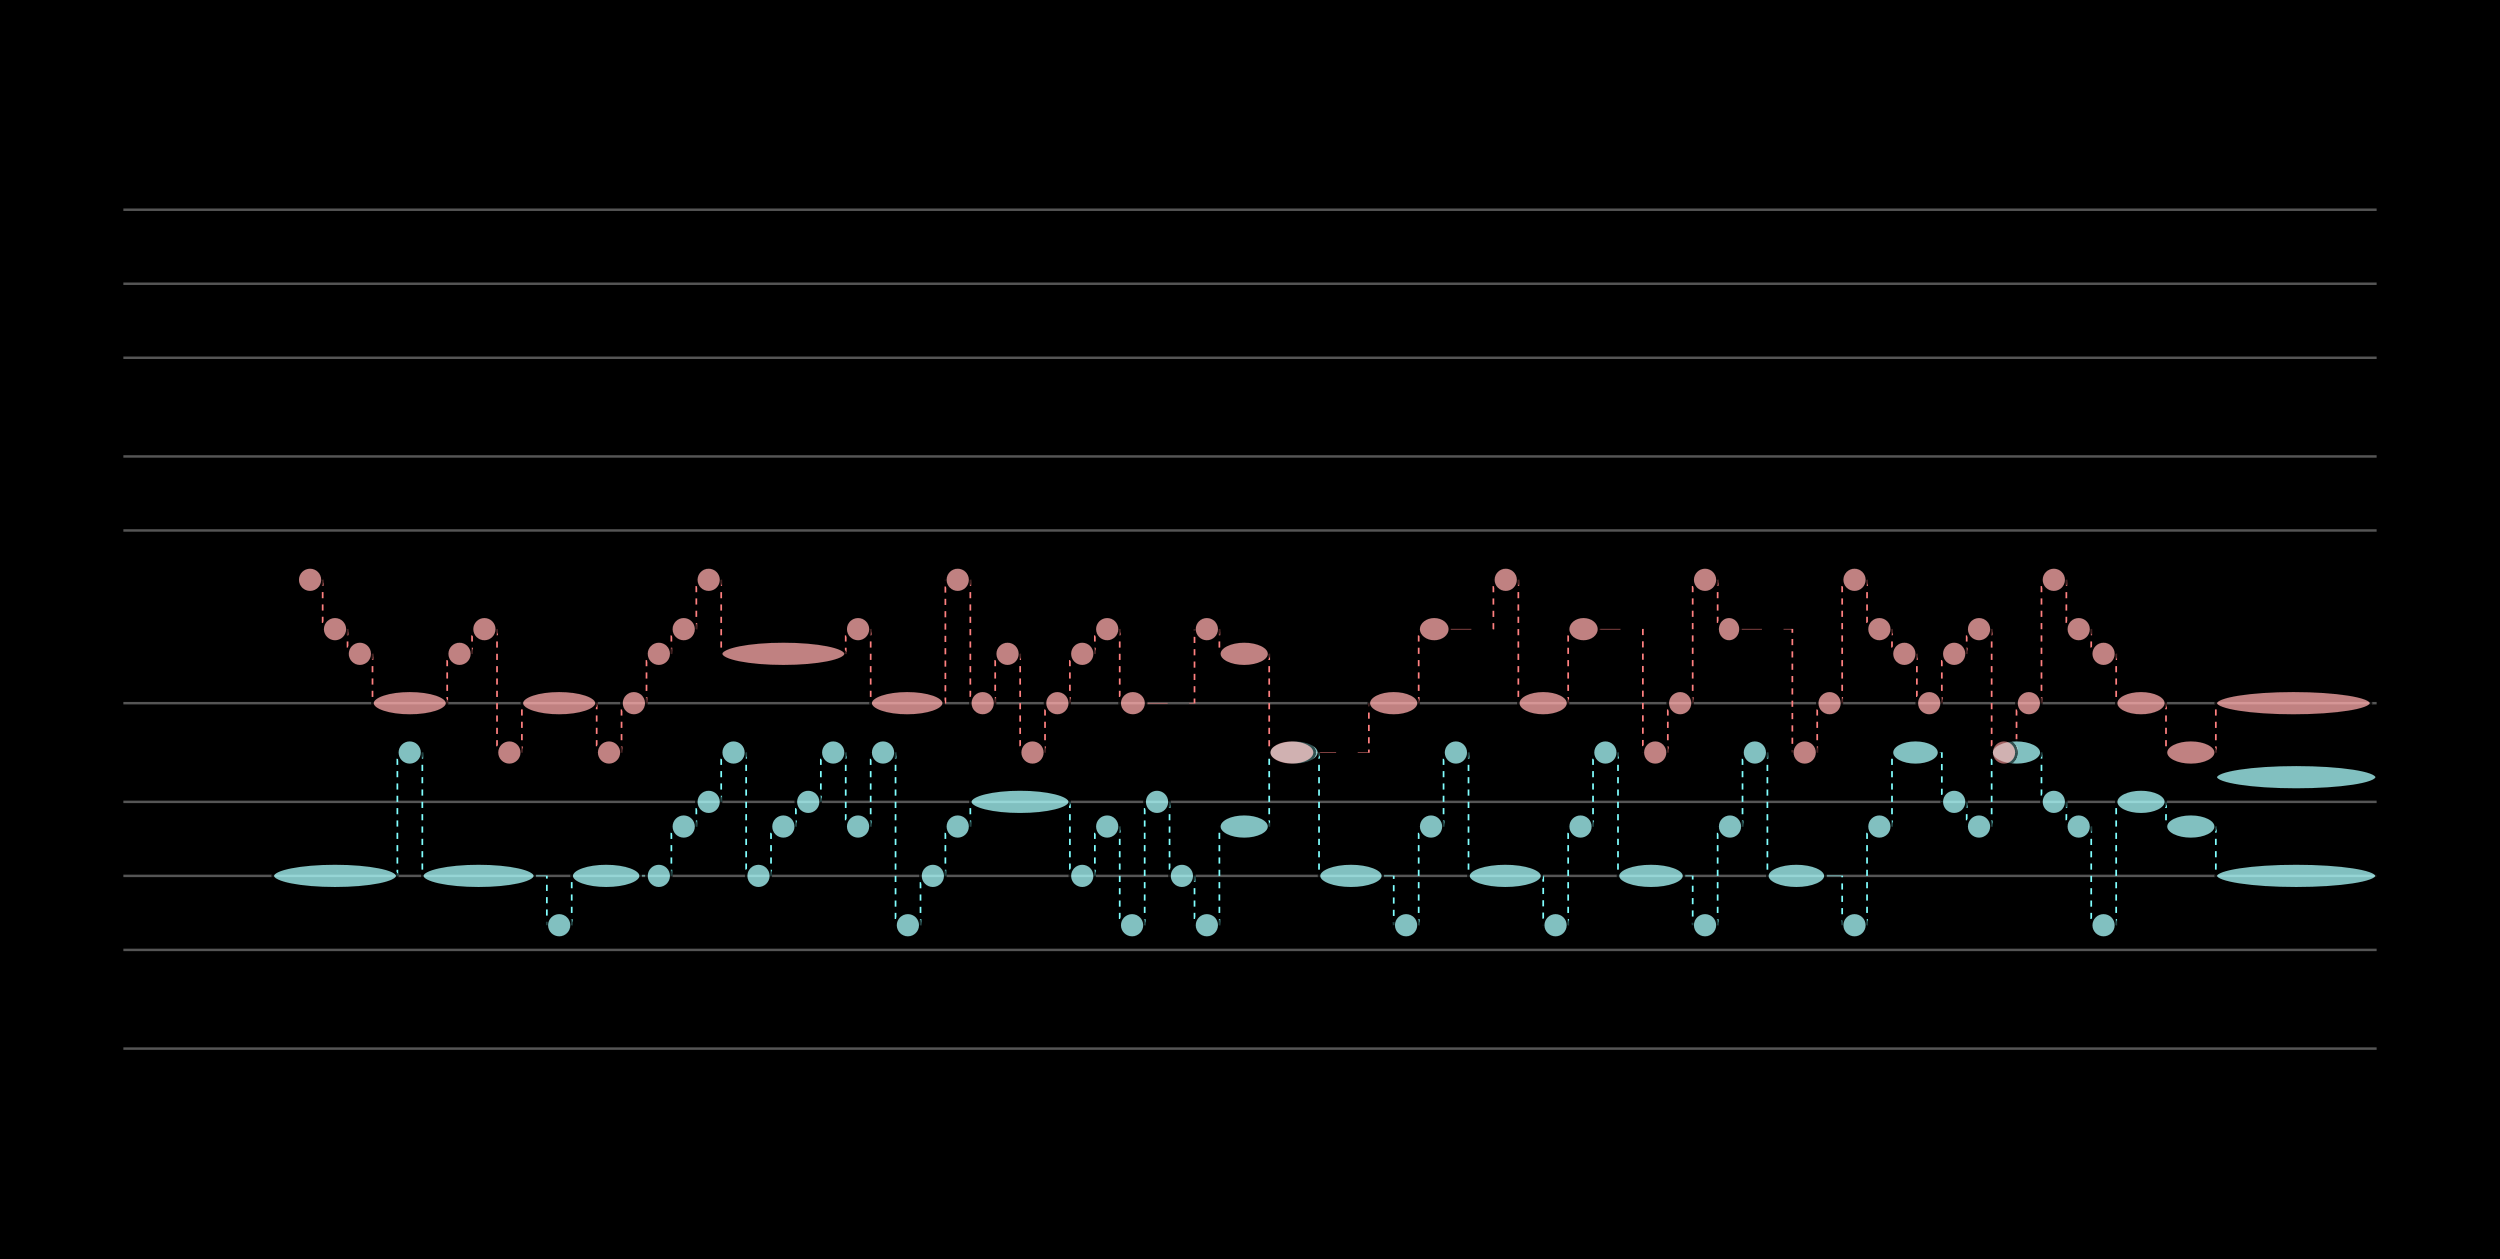
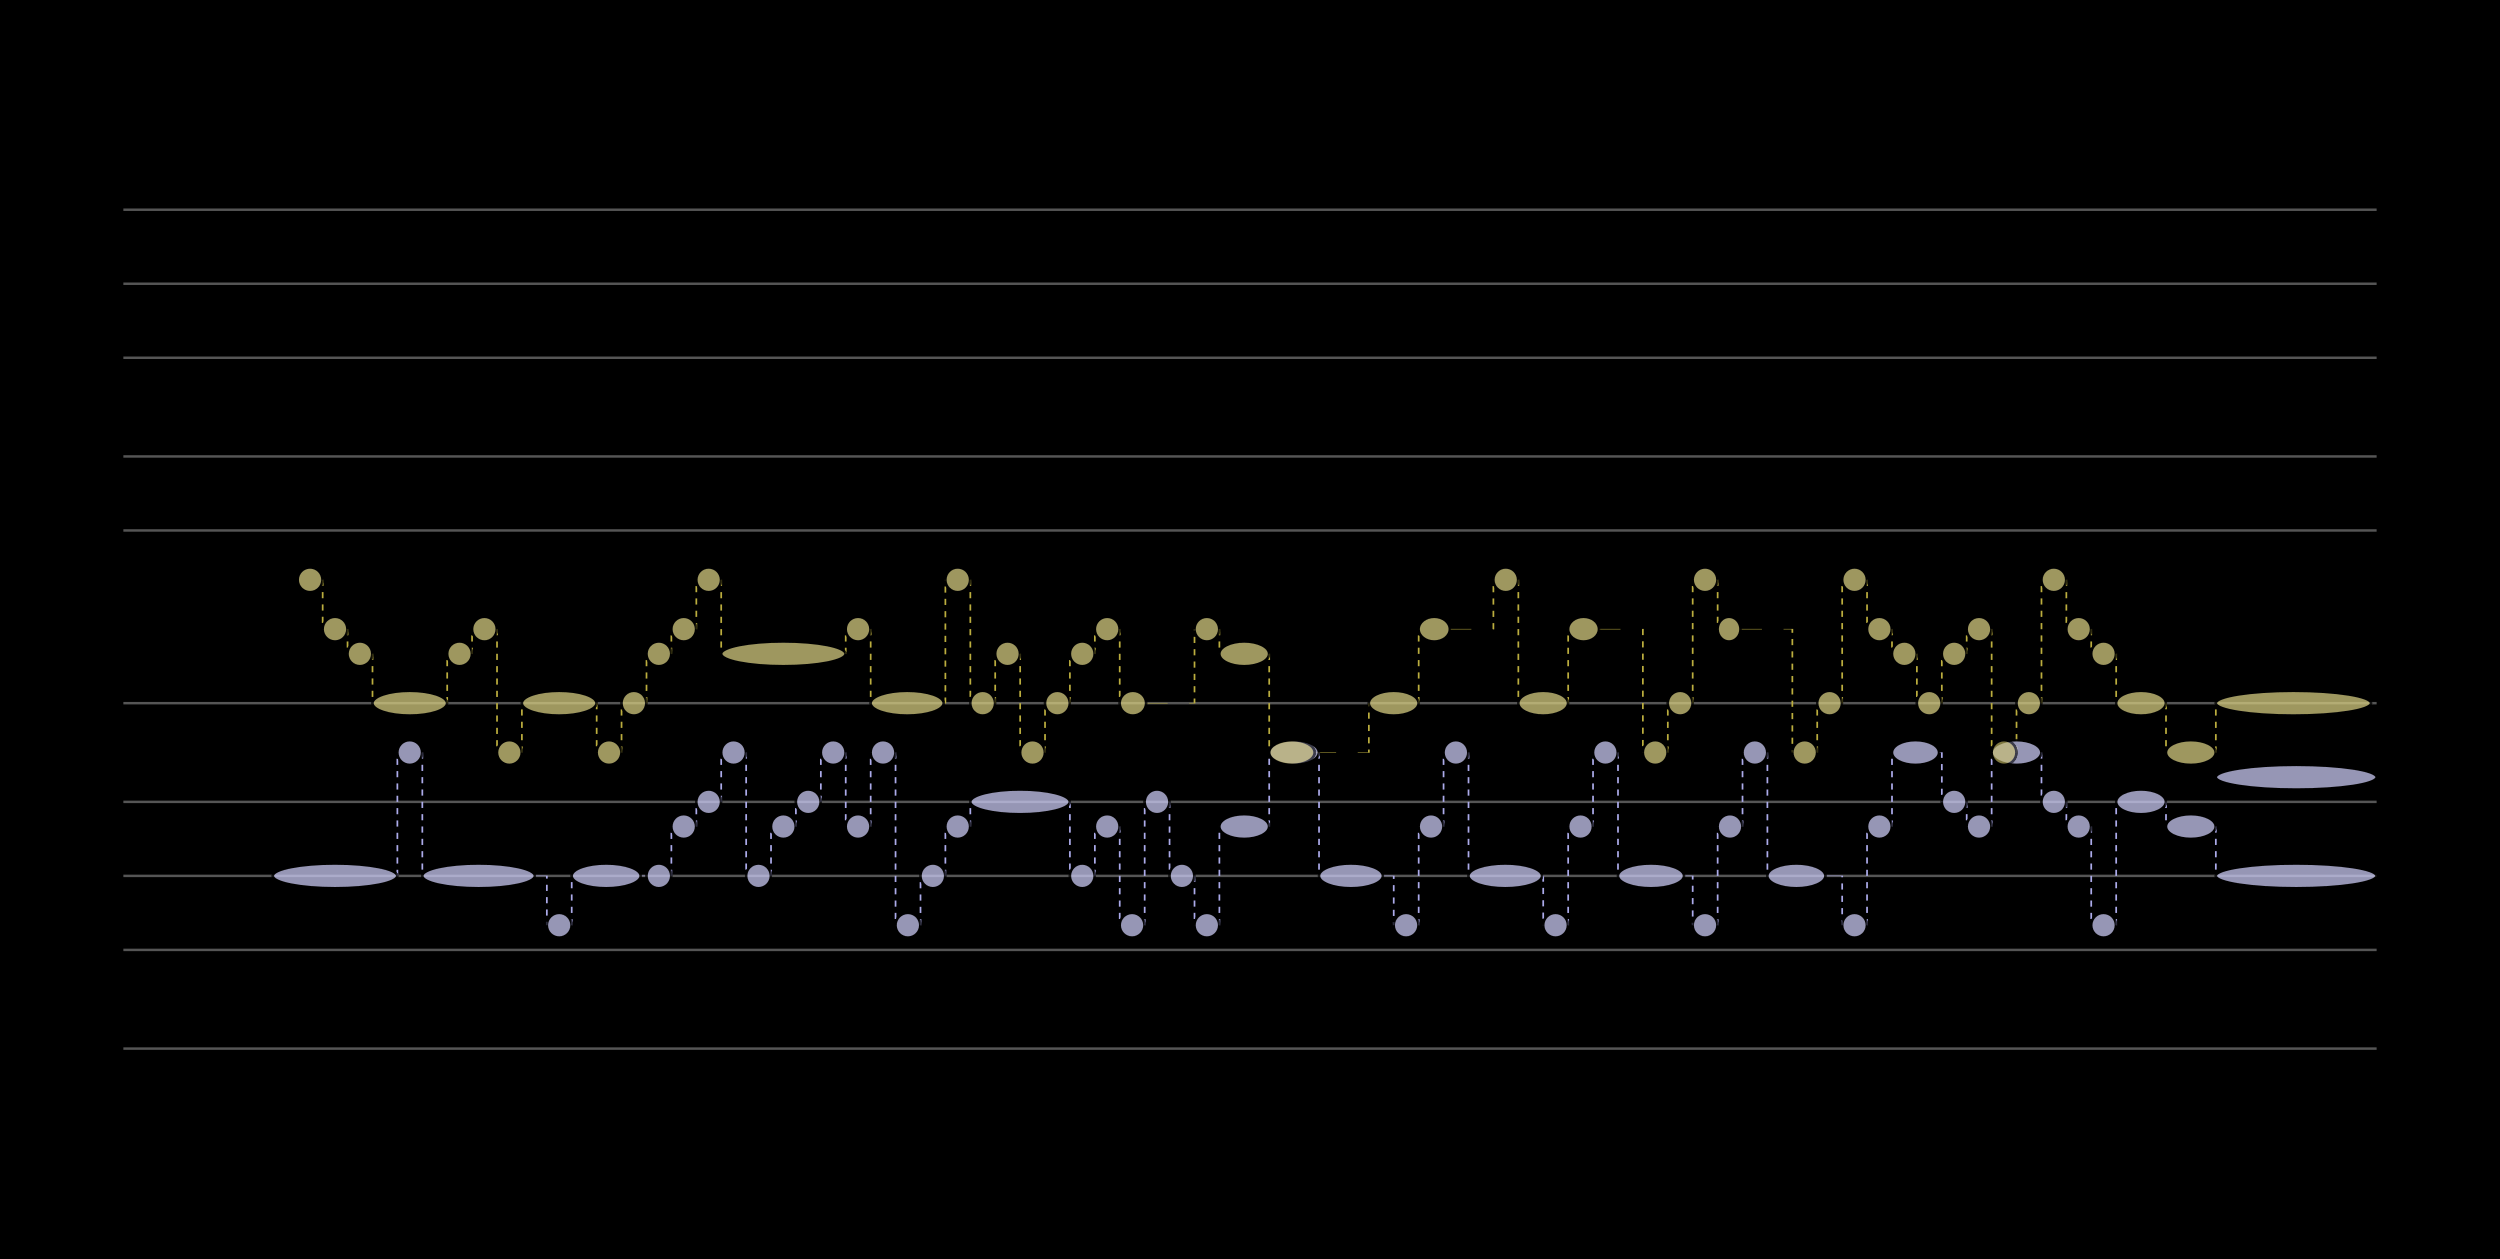
<svg xmlns="http://www.w3.org/2000/svg" version="1.1" viewPort="0 40 26.093 41" viewBox="-50 -50 1013.26 510" width="1013.26" height="510">
  <filter id="constantOpacity">
    <feComponentTransfer>
      <feFuncA type="table" tableValues="0 .5 .5" />
    </feComponentTransfer>
  </filter>
  <rect class="background" x="-500%" y="-500%" width="1000%" height="1000%" style="fill:black" />
  <g transform="scale(35, -10) translate(0, -81)">
    <g class="staff-lines" stroke-width="0.1" stroke="#555555">
      <path d="M0 64.5 L26.093 64.5" />
      <path d="M0 67.5 L26.093 67.5" />
      <path d="M0 71.5 L26.093 71.5" />
      <path d="M0 74.5 L26.093 74.5" />
      <path d="M0 77.5 L26.093 77.5" />
      <path d="M0 43.5 L26.093 43.5" />
      <path d="M0 47.5 L26.093 47.5" />
      <path d="M0 50.5 L26.093 50.5" />
      <path d="M0 53.5 L26.093 53.5" />
      <path d="M0 57.5 L26.093 57.5" />
    </g>
    <g style="stroke-width:1; stroke:black;">
-       <g class="note-lines track-2" fill="none" stroke="hsl(180, 100%, 75%)" stroke-dasharray="0.25" stroke-width="0.02">
+       <g class="note-lines track-2" fill="none" stroke="hsl(241, 58%, 79%)" stroke-dasharray="0.25" stroke-width="0.02">
        <path d=" M3.171 50.5 L3.173 50.5 L3.173 55.5" />
        <path d=" M3.459 55.5 L3.462 55.5 L3.462 50.5" />
        <path d=" M4.764 50.5 L4.904 50.5 L4.904 48.5" />
        <path d=" M5.19 48.5 L5.192 48.5 L5.192 50.5" />
        <path d=" M5.99 50.5 L6.058 50.5 L6.058 50.5" />
        <path d=" M6.344 50.5 L6.346 50.5 L6.346 52.5" />
        <path d=" M6.632 52.5 L6.635 52.5 L6.635 53.5" />
        <path d=" M6.921 53.5 L6.923 53.5 L6.923 55.5" />
        <path d=" M7.209 55.5 L7.212 55.5 L7.212 50.5" />
        <path d=" M7.498 50.5 L7.5 50.5 L7.5 52.5" />
        <path d=" M7.786 52.5 L7.788 52.5 L7.788 53.5" />
        <path d=" M8.075 53.5 L8.077 53.5 L8.077 55.5" />
        <path d=" M8.363 55.5 L8.365 55.5 L8.365 52.5" />
        <path d=" M8.651 52.5 L8.654 52.5 L8.654 55.5" />
        <path d=" M8.94 55.5 L8.942 55.5 L8.942 48.5" />
        <path d=" M9.228 48.5 L9.231 48.5 L9.231 50.5" />
        <path d=" M9.517 50.5 L9.519 50.5 L9.519 52.5" />
        <path d=" M9.805 52.5 L9.808 52.5 L9.808 53.5" />
        <path d=" M10.959 53.5 L10.961 53.5 L10.961 50.5" />
        <path d=" M11.248 50.5 L11.25 50.5 L11.25 52.5" />
        <path d=" M11.536 52.5 L11.538 52.5 L11.538 48.5" />
        <path d=" M11.825 48.5 L11.827 48.5 L11.827 53.5" />
        <path d=" M12.113 53.5 L12.115 53.5 L12.115 50.5" />
        <path d=" M12.401 50.5 L12.404 50.5 L12.404 48.5" />
        <path d=" M12.69 48.5 L12.692 48.5 L12.692 52.5" />
        <path d=" M13.267 52.5 L13.269 52.5 L13.269 55.5" />
        <path d=" M13.844 55.5 L13.846 55.5 L13.846 50.5" />
        <path d=" M14.585 50.5 L14.711 50.5 L14.711 48.5" />
        <path d=" M14.998 48.5 L15 48.5 L15 52.5" />
        <path d=" M15.286 52.5 L15.288 52.5 L15.288 55.5" />
        <path d=" M15.575 55.5 L15.577 55.5 L15.577 50.5" />
        <path d=" M16.428 50.5 L16.442 50.5 L16.442 48.5" />
        <path d=" M16.728 48.5 L16.731 48.5 L16.731 52.5" />
        <path d=" M17.017 52.5 L17.019 52.5 L17.019 55.5" />
        <path d=" M17.305 55.5 L17.308 55.5 L17.308 50.5" />
        <path d=" M18.072 50.5 L18.173 50.5 L18.173 48.5" />
        <path d=" M18.459 48.5 L18.462 48.5 L18.462 52.5" />
        <path d=" M18.748 52.5 L18.75 52.5 L18.75 55.5" />
        <path d=" M19.036 55.5 L19.038 55.5 L19.038 50.5" />
        <path d=" M19.709 50.5 L19.904 50.5 L19.904 48.5" />
        <path d=" M20.19 48.5 L20.192 48.5 L20.192 52.5" />
        <path d=" M20.478 52.5 L20.481 52.5 L20.481 55.5" />
        <path d=" M21.025 55.5 L21.058 55.5 L21.058 53.5" />
        <path d=" M21.344 53.5 L21.346 53.5 L21.346 52.5" />
        <path d=" M21.632 52.5 L21.635 52.5 L21.635 55.5" />
        <path d=" M22.209 55.5 L22.212 55.5 L22.212 53.5" />
        <path d=" M22.498 53.5 L22.5 53.5 L22.5 52.5" />
        <path d=" M22.786 52.5 L22.788 52.5 L22.788 48.5" />
        <path d=" M23.075 48.5 L23.077 48.5 L23.077 53.5" />
        <path d=" M23.651 53.5 L23.654 53.5 L23.654 52.5" />
        <path d=" M24.228 52.5 L24.231 52.5 L24.231 50.5" />
      </g>
-       <g class="note-lines track-1" fill="none" stroke="hsl(0, 100%, 75%)" stroke-dasharray="0.25" stroke-width="0.02">
+       <g class="note-lines track-1" fill="none" stroke="hsl(53, 50%, 49%)" stroke-dasharray="0.25" stroke-width="0.02">
        <path d=" M2.305 62.5 L2.308 62.5 L2.308 60.5" />
        <path d=" M2.594 60.5 L2.596 60.5 L2.596 59.5" />
        <path d=" M2.882 59.5 L2.885 59.5 L2.885 57.5" />
        <path d=" M3.748 57.5 L3.75 57.5 L3.75 59.5" />
        <path d=" M4.036 59.5 L4.038 59.5 L4.038 60.5" />
        <path d=" M4.325 60.5 L4.327 60.5 L4.327 55.5" />
        <path d=" M4.613 55.5 L4.615 55.5 L4.615 57.5" />
        <path d=" M5.478 57.5 L5.481 57.5 L5.481 55.5" />
        <path d=" M5.767 55.5 L5.769 55.5 L5.769 57.5" />
        <path d=" M6.055 57.5 L6.058 57.5 L6.058 59.5" />
        <path d=" M6.344 59.5 L6.346 59.5 L6.346 60.5" />
        <path d=" M6.632 60.5 L6.635 60.5 L6.635 62.5" />
        <path d=" M6.921 62.5 L6.923 62.5 L6.923 59.5" />
        <path d=" M8.363 59.5 L8.365 59.5 L8.365 60.5" />
        <path d=" M8.651 60.5 L8.654 60.5 L8.654 57.5" />
        <path d=" M9.499 57.5 L9.519 57.5 L9.519 62.5" />
        <path d=" M9.805 62.5 L9.808 62.5 L9.808 57.5" />
        <path d=" M10.094 57.5 L10.096 57.5 L10.096 59.5" />
        <path d=" M10.382 59.5 L10.385 59.5 L10.385 55.5" />
        <path d=" M10.671 55.5 L10.673 55.5 L10.673 57.5" />
        <path d=" M10.959 57.5 L10.961 57.5 L10.961 59.5" />
        <path d=" M11.248 59.5 L11.25 59.5 L11.25 60.5" />
        <path d=" M11.536 60.5 L11.538 60.5 L11.538 57.5" />
        <path d=" M11.843 57.5 L12.404 57.5 L12.404 60.5" />
        <path d=" M12.69 60.5 L12.692 60.5 L12.692 59.5" />
        <path d=" M13.267 59.5 L13.269 59.5 L13.269 55.5" />
        <path d=" M13.794 55.5 L14.423 55.5 L14.423 57.5" />
        <path d=" M14.998 57.5 L15 57.5 L15 60.5" />
        <path d=" M15.36 60.5 L15.865 60.5 L15.865 62.5" />
        <path d=" M16.151 62.5 L16.154 62.5 L16.154 57.5" />
        <path d=" M16.728 57.5 L16.731 57.5 L16.731 60.5" />
        <path d=" M17.087 60.5 L17.596 60.5 L17.596 55.5" />
        <path d=" M17.882 55.5 L17.885 55.5 L17.885 57.5" />
        <path d=" M18.171 57.5 L18.173 57.5 L18.173 62.5" />
        <path d=" M18.459 62.5 L18.462 62.5 L18.462 60.5" />
        <path d=" M18.725 60.5 L19.327 60.5 L19.327 55.5" />
        <path d=" M19.613 55.5 L19.615 55.5 L19.615 57.5" />
        <path d=" M19.901 57.5 L19.904 57.5 L19.904 62.5" />
        <path d=" M20.19 62.5 L20.192 62.5 L20.192 60.5" />
        <path d=" M20.478 60.5 L20.481 60.5 L20.481 59.5" />
        <path d=" M20.767 59.5 L20.769 59.5 L20.769 57.5" />
        <path d=" M21.055 57.5 L21.058 57.5 L21.058 59.5" />
        <path d=" M21.344 59.5 L21.346 59.5 L21.346 60.5" />
        <path d=" M21.632 60.5 L21.635 60.5 L21.635 55.5" />
        <path d=" M21.921 55.5 L21.923 55.5 L21.923 57.5" />
        <path d=" M22.209 57.5 L22.212 57.5 L22.212 62.5" />
        <path d=" M22.498 62.5 L22.5 62.5 L22.5 60.5" />
        <path d=" M22.786 60.5 L22.788 60.5 L22.788 59.5" />
        <path d=" M23.075 59.5 L23.077 59.5 L23.077 57.5" />
        <path d=" M23.651 57.5 L23.654 57.5 L23.654 55.5" />
        <path d=" M24.228 55.5 L24.231 55.5 L24.231 57.5" />
      </g>
      <g opacity="0.5" class="note-backdrops track-2" style="fill:white;">
        <rect vector-effect="non-scaling-stroke" class="note key-50 ont-1d731 offt-3d171" rx="1" ry="1" x="1.731" y="50" width="1.44" height="1" />
        <rect vector-effect="non-scaling-stroke" class="note key-55 ont-3d173 offt-3d459 maxima" rx="1" ry="1" x="3.173" y="55" width="0.286" height="1" />
        <rect vector-effect="non-scaling-stroke" class="note key-50 ont-3d462 offt-4d764" rx="1" ry="1" x="3.462" y="50" width="1.303" height="1" />
        <rect vector-effect="non-scaling-stroke" class="note key-48 ont-4d904 offt-5d190 minima" rx="1" ry="1" x="4.904" y="48" width="0.286" height="1" />
        <rect vector-effect="non-scaling-stroke" class="note key-50 ont-5d192 offt-5d990" rx="1" ry="1" x="5.192" y="50" width="0.798" height="1" />
        <rect vector-effect="non-scaling-stroke" class="note key-50 ont-6d058 offt-6d344" rx="1" ry="1" x="6.058" y="50" width="0.286" height="1" />
        <rect vector-effect="non-scaling-stroke" class="note key-52 ont-6d346 offt-6d632" rx="1" ry="1" x="6.346" y="52" width="0.286" height="1" />
        <rect vector-effect="non-scaling-stroke" class="note key-53 ont-6d635 offt-6d921" rx="1" ry="1" x="6.635" y="53" width="0.286" height="1" />
        <rect vector-effect="non-scaling-stroke" class="note key-55 ont-6d923 offt-7d209 maxima" rx="1" ry="1" x="6.923" y="55" width="0.286" height="1" />
        <rect vector-effect="non-scaling-stroke" class="note key-50 ont-7d212 offt-7d498" rx="1" ry="1" x="7.212" y="50" width="0.286" height="1" />
        <rect vector-effect="non-scaling-stroke" class="note key-52 ont-7d500 offt-7d786" rx="1" ry="1" x="7.5" y="52" width="0.286" height="1" />
        <rect vector-effect="non-scaling-stroke" class="note key-53 ont-7d788 offt-8d075" rx="1" ry="1" x="7.788" y="53" width="0.286" height="1" />
        <rect vector-effect="non-scaling-stroke" class="note key-55 ont-8d077 offt-8d363 maxima" rx="1" ry="1" x="8.077" y="55" width="0.286" height="1" />
        <rect vector-effect="non-scaling-stroke" class="note key-52 ont-8d365 offt-8d651" rx="1" ry="1" x="8.365" y="52" width="0.286" height="1" />
        <rect vector-effect="non-scaling-stroke" class="note key-55 ont-8d654 offt-8d940 maxima" rx="1" ry="1" x="8.654" y="55" width="0.286" height="1" />
        <rect vector-effect="non-scaling-stroke" class="note key-48 ont-8d942 offt-9d228 minima" rx="1" ry="1" x="8.942" y="48" width="0.286" height="1" />
        <rect vector-effect="non-scaling-stroke" class="note key-50 ont-9d231 offt-9d517" rx="1" ry="1" x="9.231" y="50" width="0.286" height="1" />
        <rect vector-effect="non-scaling-stroke" class="note key-52 ont-9d519 offt-9d805" rx="1" ry="1" x="9.519" y="52" width="0.286" height="1" />
        <rect vector-effect="non-scaling-stroke" class="note key-53 ont-9d808 offt-10d959" rx="1" ry="1" x="9.808" y="53" width="1.151" height="1" />
        <rect vector-effect="non-scaling-stroke" class="note key-50 ont-10d962 offt-11d248" rx="1" ry="1" x="10.961" y="50" width="0.286" height="1" />
        <rect vector-effect="non-scaling-stroke" class="note key-52 ont-11d250 offt-11d536" rx="1" ry="1" x="11.25" y="52" width="0.286" height="1" />
        <rect vector-effect="non-scaling-stroke" class="note key-48 ont-11d538 offt-11d824 minima" rx="1" ry="1" x="11.538" y="48" width="0.286" height="1" />
        <rect vector-effect="non-scaling-stroke" class="note key-53 ont-11d827 offt-12d113" rx="1" ry="1" x="11.827" y="53" width="0.286" height="1" />
        <rect vector-effect="non-scaling-stroke" class="note key-50 ont-12d115 offt-12d401" rx="1" ry="1" x="12.115" y="50" width="0.286" height="1" />
        <rect vector-effect="non-scaling-stroke" class="note key-48 ont-12d404 offt-12d690 minima" rx="1" ry="1" x="12.404" y="48" width="0.286" height="1" />
        <rect vector-effect="non-scaling-stroke" class="note key-52 ont-12d692 offt-13d267" rx="1" ry="1" x="12.692" y="52" width="0.575" height="1" />
        <rect vector-effect="non-scaling-stroke" class="note key-55 ont-13d269 offt-13d844 maxima" rx="1" ry="1" x="13.269" y="55" width="0.575" height="1" />
        <rect vector-effect="non-scaling-stroke" class="note key-50 ont-13d846 offt-14d585" rx="1" ry="1" x="13.846" y="50" width="0.739" height="1" />
        <rect vector-effect="non-scaling-stroke" class="note key-48 ont-14d712 offt-14d998 minima" rx="1" ry="1" x="14.711" y="48" width="0.286" height="1" />
        <rect vector-effect="non-scaling-stroke" class="note key-52 ont-15d000 offt-15d286" rx="1" ry="1" x="15" y="52" width="0.286" height="1" />
        <rect vector-effect="non-scaling-stroke" class="note key-55 ont-15d288 offt-15d574 maxima" rx="1" ry="1" x="15.288" y="55" width="0.286" height="1" />
        <rect vector-effect="non-scaling-stroke" class="note key-50 ont-15d577 offt-16d428" rx="1" ry="1" x="15.577" y="50" width="0.851" height="1" />
        <rect vector-effect="non-scaling-stroke" class="note key-48 ont-16d442 offt-16d728 minima" rx="1" ry="1" x="16.442" y="48" width="0.286" height="1" />
        <rect vector-effect="non-scaling-stroke" class="note key-52 ont-16d731 offt-17d017" rx="1" ry="1" x="16.731" y="52" width="0.286" height="1" />
        <rect vector-effect="non-scaling-stroke" class="note key-55 ont-17d019 offt-17d305 maxima" rx="1" ry="1" x="17.019" y="55" width="0.286" height="1" />
        <rect vector-effect="non-scaling-stroke" class="note key-50 ont-17d308 offt-18d072" rx="1" ry="1" x="17.308" y="50" width="0.764" height="1" />
        <rect vector-effect="non-scaling-stroke" class="note key-48 ont-18d173 offt-18d459 minima" rx="1" ry="1" x="18.173" y="48" width="0.286" height="1" />
        <rect vector-effect="non-scaling-stroke" class="note key-52 ont-18d462 offt-18d748" rx="1" ry="1" x="18.462" y="52" width="0.286" height="1" />
        <rect vector-effect="non-scaling-stroke" class="note key-55 ont-18d750 offt-19d036 maxima" rx="1" ry="1" x="18.75" y="55" width="0.286" height="1" />
        <rect vector-effect="non-scaling-stroke" class="note key-50 ont-19d038 offt-19d709" rx="1" ry="1" x="19.038" y="50" width="0.671" height="1" />
        <rect vector-effect="non-scaling-stroke" class="note key-48 ont-19d904 offt-20d190 minima" rx="1" ry="1" x="19.904" y="48" width="0.286" height="1" />
        <rect vector-effect="non-scaling-stroke" class="note key-52 ont-20d192 offt-20d478" rx="1" ry="1" x="20.192" y="52" width="0.286" height="1" />
        <rect vector-effect="non-scaling-stroke" class="note key-55 ont-20d481 offt-21d025 maxima" rx="1" ry="1" x="20.481" y="55" width="0.544" height="1" />
        <rect vector-effect="non-scaling-stroke" class="note key-53 ont-21d058 offt-21d344" rx="1" ry="1" x="21.058" y="53" width="0.286" height="1" />
        <rect vector-effect="non-scaling-stroke" class="note key-52 ont-21d346 offt-21d632" rx="1" ry="1" x="21.346" y="52" width="0.286" height="1" />
        <rect vector-effect="non-scaling-stroke" class="note key-55 ont-21d635 offt-22d209 maxima" rx="1" ry="1" x="21.635" y="55" width="0.575" height="1" />
        <rect vector-effect="non-scaling-stroke" class="note key-53 ont-22d211 offt-22d498" rx="1" ry="1" x="22.212" y="53" width="0.286" height="1" />
        <rect vector-effect="non-scaling-stroke" class="note key-52 ont-22d500 offt-22d786" rx="1" ry="1" x="22.5" y="52" width="0.286" height="1" />
        <rect vector-effect="non-scaling-stroke" class="note key-48 ont-22d788 offt-23d074 minima" rx="1" ry="1" x="22.788" y="48" width="0.286" height="1" />
        <rect vector-effect="non-scaling-stroke" class="note key-53 ont-23d077 offt-23d651" rx="1" ry="1" x="23.077" y="53" width="0.575" height="1" />
        <rect vector-effect="non-scaling-stroke" class="note key-52 ont-23d654 offt-24d228" rx="1" ry="1" x="23.654" y="52" width="0.575" height="1" />
        <rect vector-effect="non-scaling-stroke" class="note key-50 ont-24d231 offt-26d091" rx="1" ry="1" x="24.231" y="50" width="1.86" height="1" />
        <rect vector-effect="non-scaling-stroke" class="note key-54 ont-24d231 offt-26d093" rx="1" ry="1" x="24.231" y="54" width="1.862" height="1" />
      </g>
      <g opacity="0.5" class="note-backdrops track-1" style="fill:white;">
        <rect vector-effect="non-scaling-stroke" class="note key-62 ont-2d019 offt-2d305 maxima" rx="1" ry="1" x="2.019" y="62" width="0.286" height="1" />
        <rect vector-effect="non-scaling-stroke" class="note key-60 ont-2d308 offt-2d594" rx="1" ry="1" x="2.308" y="60" width="0.286" height="1" />
        <rect vector-effect="non-scaling-stroke" class="note key-59 ont-2d596 offt-2d882" rx="1" ry="1" x="2.596" y="59" width="0.286" height="1" />
        <rect vector-effect="non-scaling-stroke" class="note key-57 ont-2d885 offt-3d748" rx="1" ry="1" x="2.885" y="57" width="0.863" height="1" />
        <rect vector-effect="non-scaling-stroke" class="note key-59 ont-3d750 offt-4d036" rx="1" ry="1" x="3.75" y="59" width="0.286" height="1" />
        <rect vector-effect="non-scaling-stroke" class="note key-60 ont-4d038 offt-4d325" rx="1" ry="1" x="4.038" y="60" width="0.286" height="1" />
        <rect vector-effect="non-scaling-stroke" class="note key-55 ont-4d327 offt-4d613 minima" rx="1" ry="1" x="4.327" y="55" width="0.286" height="1" />
        <rect vector-effect="non-scaling-stroke" class="note key-57 ont-4d615 offt-5d478" rx="1" ry="1" x="4.615" y="57" width="0.863" height="1" />
        <rect vector-effect="non-scaling-stroke" class="note key-55 ont-5d481 offt-5d767 minima" rx="1" ry="1" x="5.481" y="55" width="0.286" height="1" />
        <rect vector-effect="non-scaling-stroke" class="note key-57 ont-5d769 offt-6d055" rx="1" ry="1" x="5.769" y="57" width="0.286" height="1" />
        <rect vector-effect="non-scaling-stroke" class="note key-59 ont-6d058 offt-6d344" rx="1" ry="1" x="6.058" y="59" width="0.286" height="1" />
        <rect vector-effect="non-scaling-stroke" class="note key-60 ont-6d346 offt-6d632" rx="1" ry="1" x="6.346" y="60" width="0.286" height="1" />
        <rect vector-effect="non-scaling-stroke" class="note key-62 ont-6d635 offt-6d921 maxima" rx="1" ry="1" x="6.635" y="62" width="0.286" height="1" />
        <rect vector-effect="non-scaling-stroke" class="note key-59 ont-6d923 offt-8d363" rx="1" ry="1" x="6.923" y="59" width="1.44" height="1" />
        <rect vector-effect="non-scaling-stroke" class="note key-60 ont-8d365 offt-8d651" rx="1" ry="1" x="8.365" y="60" width="0.286" height="1" />
        <rect vector-effect="non-scaling-stroke" class="note key-57 ont-8d654 offt-9d499" rx="1" ry="1" x="8.654" y="57" width="0.845" height="1" />
        <rect vector-effect="non-scaling-stroke" class="note key-62 ont-9d519 offt-9d805 maxima" rx="1" ry="1" x="9.519" y="62" width="0.286" height="1" />
        <rect vector-effect="non-scaling-stroke" class="note key-57 ont-9d808 offt-10d094" rx="1" ry="1" x="9.808" y="57" width="0.286" height="1" />
        <rect vector-effect="non-scaling-stroke" class="note key-59 ont-10d096 offt-10d382" rx="1" ry="1" x="10.096" y="59" width="0.286" height="1" />
        <rect vector-effect="non-scaling-stroke" class="note key-55 ont-10d385 offt-10d671 minima" rx="1" ry="1" x="10.385" y="55" width="0.286" height="1" />
        <rect vector-effect="non-scaling-stroke" class="note key-57 ont-10d673 offt-10d959" rx="1" ry="1" x="10.673" y="57" width="0.286" height="1" />
        <rect vector-effect="non-scaling-stroke" class="note key-59 ont-10d962 offt-11d248" rx="1" ry="1" x="10.961" y="59" width="0.286" height="1" />
        <rect vector-effect="non-scaling-stroke" class="note key-60 ont-11d250 offt-11d536" rx="1" ry="1" x="11.25" y="60" width="0.286" height="1" />
        <rect vector-effect="non-scaling-stroke" class="note key-57 ont-11d538 offt-11d843" rx="1" ry="1" x="11.538" y="57" width="0.305" height="1" />
        <rect vector-effect="non-scaling-stroke" class="note key-60 ont-12d404 offt-12d690" rx="1" ry="1" x="12.404" y="60" width="0.286" height="1" />
        <rect vector-effect="non-scaling-stroke" class="note key-59 ont-12d692 offt-13d267" rx="1" ry="1" x="12.692" y="59" width="0.575" height="1" />
        <rect vector-effect="non-scaling-stroke" class="note key-55 ont-13d269 offt-13d794 minima" rx="1" ry="1" x="13.269" y="55" width="0.525" height="1" />
        <rect vector-effect="non-scaling-stroke" class="note key-57 ont-14d423 offt-14d998" rx="1" ry="1" x="14.423" y="57" width="0.575" height="1" />
        <rect vector-effect="non-scaling-stroke" class="note key-60 ont-15d000 offt-15d360" rx="1" ry="1" x="15" y="60" width="0.36" height="1" />
        <rect vector-effect="non-scaling-stroke" class="note key-62 ont-15d865 offt-16d151 maxima" rx="1" ry="1" x="15.865" y="62" width="0.286" height="1" />
        <rect vector-effect="non-scaling-stroke" class="note key-57 ont-16d154 offt-16d728" rx="1" ry="1" x="16.154" y="57" width="0.575" height="1" />
        <rect vector-effect="non-scaling-stroke" class="note key-60 ont-16d731 offt-17d087" rx="1" ry="1" x="16.731" y="60" width="0.356" height="1" />
        <rect vector-effect="non-scaling-stroke" class="note key-55 ont-17d596 offt-17d882 minima" rx="1" ry="1" x="17.596" y="55" width="0.286" height="1" />
        <rect vector-effect="non-scaling-stroke" class="note key-57 ont-17d885 offt-18d171" rx="1" ry="1" x="17.885" y="57" width="0.286" height="1" />
        <rect vector-effect="non-scaling-stroke" class="note key-62 ont-18d173 offt-18d459 maxima" rx="1" ry="1" x="18.173" y="62" width="0.286" height="1" />
        <rect vector-effect="non-scaling-stroke" class="note key-60 ont-18d462 offt-18d725" rx="1" ry="1" x="18.462" y="60" width="0.264" height="1" />
        <rect vector-effect="non-scaling-stroke" class="note key-55 ont-19d327 offt-19d613 minima" rx="1" ry="1" x="19.327" y="55" width="0.286" height="1" />
        <rect vector-effect="non-scaling-stroke" class="note key-57 ont-19d615 offt-19d901" rx="1" ry="1" x="19.615" y="57" width="0.286" height="1" />
        <rect vector-effect="non-scaling-stroke" class="note key-62 ont-19d904 offt-20d190 maxima" rx="1" ry="1" x="19.904" y="62" width="0.286" height="1" />
        <rect vector-effect="non-scaling-stroke" class="note key-60 ont-20d192 offt-20d478" rx="1" ry="1" x="20.192" y="60" width="0.286" height="1" />
        <rect vector-effect="non-scaling-stroke" class="note key-59 ont-20d481 offt-20d767" rx="1" ry="1" x="20.481" y="59" width="0.286" height="1" />
        <rect vector-effect="non-scaling-stroke" class="note key-57 ont-20d769 offt-21d055" rx="1" ry="1" x="20.769" y="57" width="0.286" height="1" />
        <rect vector-effect="non-scaling-stroke" class="note key-59 ont-21d058 offt-21d344" rx="1" ry="1" x="21.058" y="59" width="0.286" height="1" />
        <rect vector-effect="non-scaling-stroke" class="note key-60 ont-21d346 offt-21d632" rx="1" ry="1" x="21.346" y="60" width="0.286" height="1" />
        <rect vector-effect="non-scaling-stroke" class="note key-55 ont-21d635 offt-21d921 minima" rx="1" ry="1" x="21.635" y="55" width="0.286" height="1" />
        <rect vector-effect="non-scaling-stroke" class="note key-57 ont-21d923 offt-22d209" rx="1" ry="1" x="21.923" y="57" width="0.286" height="1" />
        <rect vector-effect="non-scaling-stroke" class="note key-62 ont-22d211 offt-22d498 maxima" rx="1" ry="1" x="22.212" y="62" width="0.286" height="1" />
        <rect vector-effect="non-scaling-stroke" class="note key-60 ont-22d500 offt-22d786" rx="1" ry="1" x="22.5" y="60" width="0.286" height="1" />
        <rect vector-effect="non-scaling-stroke" class="note key-59 ont-22d788 offt-23d074" rx="1" ry="1" x="22.788" y="59" width="0.286" height="1" />
        <rect vector-effect="non-scaling-stroke" class="note key-57 ont-23d077 offt-23d651" rx="1" ry="1" x="23.077" y="57" width="0.575" height="1" />
        <rect vector-effect="non-scaling-stroke" class="note key-55 ont-23d654 offt-24d228 minima" rx="1" ry="1" x="23.654" y="55" width="0.575" height="1" />
        <rect vector-effect="non-scaling-stroke" class="note key-57 ont-24d231 offt-26d028" rx="1" ry="1" x="24.231" y="57" width="1.797" height="1" />
      </g>
-       <g class="track-2" filter="url(#constantOpacity)" style="opacity:1; fill:hsl(180, 100%, 75%);">
+       <g class="track-2" filter="url(#constantOpacity)" style="opacity:1; fill:hsl(241, 58%, 79%);">
        <rect vector-effect="non-scaling-stroke" class="note key-50 ont-1d731 offt-3d171" rx="1" ry="1" x="1.731" y="50" width="1.44" height="1" />
        <rect vector-effect="non-scaling-stroke" class="note key-55 ont-3d173 offt-3d459 maxima" rx="1" ry="1" x="3.173" y="55" width="0.286" height="1" />
        <rect vector-effect="non-scaling-stroke" class="note key-50 ont-3d462 offt-4d764" rx="1" ry="1" x="3.462" y="50" width="1.303" height="1" />
        <rect vector-effect="non-scaling-stroke" class="note key-48 ont-4d904 offt-5d190 minima" rx="1" ry="1" x="4.904" y="48" width="0.286" height="1" />
        <rect vector-effect="non-scaling-stroke" class="note key-50 ont-5d192 offt-5d990" rx="1" ry="1" x="5.192" y="50" width="0.798" height="1" />
        <rect vector-effect="non-scaling-stroke" class="note key-50 ont-6d058 offt-6d344" rx="1" ry="1" x="6.058" y="50" width="0.286" height="1" />
        <rect vector-effect="non-scaling-stroke" class="note key-52 ont-6d346 offt-6d632" rx="1" ry="1" x="6.346" y="52" width="0.286" height="1" />
        <rect vector-effect="non-scaling-stroke" class="note key-53 ont-6d635 offt-6d921" rx="1" ry="1" x="6.635" y="53" width="0.286" height="1" />
        <rect vector-effect="non-scaling-stroke" class="note key-55 ont-6d923 offt-7d209 maxima" rx="1" ry="1" x="6.923" y="55" width="0.286" height="1" />
        <rect vector-effect="non-scaling-stroke" class="note key-50 ont-7d212 offt-7d498" rx="1" ry="1" x="7.212" y="50" width="0.286" height="1" />
        <rect vector-effect="non-scaling-stroke" class="note key-52 ont-7d500 offt-7d786" rx="1" ry="1" x="7.5" y="52" width="0.286" height="1" />
        <rect vector-effect="non-scaling-stroke" class="note key-53 ont-7d788 offt-8d075" rx="1" ry="1" x="7.788" y="53" width="0.286" height="1" />
        <rect vector-effect="non-scaling-stroke" class="note key-55 ont-8d077 offt-8d363 maxima" rx="1" ry="1" x="8.077" y="55" width="0.286" height="1" />
        <rect vector-effect="non-scaling-stroke" class="note key-52 ont-8d365 offt-8d651" rx="1" ry="1" x="8.365" y="52" width="0.286" height="1" />
        <rect vector-effect="non-scaling-stroke" class="note key-55 ont-8d654 offt-8d940 maxima" rx="1" ry="1" x="8.654" y="55" width="0.286" height="1" />
        <rect vector-effect="non-scaling-stroke" class="note key-48 ont-8d942 offt-9d228 minima" rx="1" ry="1" x="8.942" y="48" width="0.286" height="1" />
        <rect vector-effect="non-scaling-stroke" class="note key-50 ont-9d231 offt-9d517" rx="1" ry="1" x="9.231" y="50" width="0.286" height="1" />
        <rect vector-effect="non-scaling-stroke" class="note key-52 ont-9d519 offt-9d805" rx="1" ry="1" x="9.519" y="52" width="0.286" height="1" />
        <rect vector-effect="non-scaling-stroke" class="note key-53 ont-9d808 offt-10d959" rx="1" ry="1" x="9.808" y="53" width="1.151" height="1" />
        <rect vector-effect="non-scaling-stroke" class="note key-50 ont-10d962 offt-11d248" rx="1" ry="1" x="10.961" y="50" width="0.286" height="1" />
        <rect vector-effect="non-scaling-stroke" class="note key-52 ont-11d250 offt-11d536" rx="1" ry="1" x="11.25" y="52" width="0.286" height="1" />
        <rect vector-effect="non-scaling-stroke" class="note key-48 ont-11d538 offt-11d824 minima" rx="1" ry="1" x="11.538" y="48" width="0.286" height="1" />
        <rect vector-effect="non-scaling-stroke" class="note key-53 ont-11d827 offt-12d113" rx="1" ry="1" x="11.827" y="53" width="0.286" height="1" />
        <rect vector-effect="non-scaling-stroke" class="note key-50 ont-12d115 offt-12d401" rx="1" ry="1" x="12.115" y="50" width="0.286" height="1" />
        <rect vector-effect="non-scaling-stroke" class="note key-48 ont-12d404 offt-12d690 minima" rx="1" ry="1" x="12.404" y="48" width="0.286" height="1" />
        <rect vector-effect="non-scaling-stroke" class="note key-52 ont-12d692 offt-13d267" rx="1" ry="1" x="12.692" y="52" width="0.575" height="1" />
        <rect vector-effect="non-scaling-stroke" class="note key-55 ont-13d269 offt-13d844 maxima" rx="1" ry="1" x="13.269" y="55" width="0.575" height="1" />
        <rect vector-effect="non-scaling-stroke" class="note key-50 ont-13d846 offt-14d585" rx="1" ry="1" x="13.846" y="50" width="0.739" height="1" />
        <rect vector-effect="non-scaling-stroke" class="note key-48 ont-14d712 offt-14d998 minima" rx="1" ry="1" x="14.711" y="48" width="0.286" height="1" />
        <rect vector-effect="non-scaling-stroke" class="note key-52 ont-15d000 offt-15d286" rx="1" ry="1" x="15" y="52" width="0.286" height="1" />
        <rect vector-effect="non-scaling-stroke" class="note key-55 ont-15d288 offt-15d574 maxima" rx="1" ry="1" x="15.288" y="55" width="0.286" height="1" />
        <rect vector-effect="non-scaling-stroke" class="note key-50 ont-15d577 offt-16d428" rx="1" ry="1" x="15.577" y="50" width="0.851" height="1" />
        <rect vector-effect="non-scaling-stroke" class="note key-48 ont-16d442 offt-16d728 minima" rx="1" ry="1" x="16.442" y="48" width="0.286" height="1" />
        <rect vector-effect="non-scaling-stroke" class="note key-52 ont-16d731 offt-17d017" rx="1" ry="1" x="16.731" y="52" width="0.286" height="1" />
        <rect vector-effect="non-scaling-stroke" class="note key-55 ont-17d019 offt-17d305 maxima" rx="1" ry="1" x="17.019" y="55" width="0.286" height="1" />
        <rect vector-effect="non-scaling-stroke" class="note key-50 ont-17d308 offt-18d072" rx="1" ry="1" x="17.308" y="50" width="0.764" height="1" />
        <rect vector-effect="non-scaling-stroke" class="note key-48 ont-18d173 offt-18d459 minima" rx="1" ry="1" x="18.173" y="48" width="0.286" height="1" />
        <rect vector-effect="non-scaling-stroke" class="note key-52 ont-18d462 offt-18d748" rx="1" ry="1" x="18.462" y="52" width="0.286" height="1" />
        <rect vector-effect="non-scaling-stroke" class="note key-55 ont-18d750 offt-19d036 maxima" rx="1" ry="1" x="18.75" y="55" width="0.286" height="1" />
        <rect vector-effect="non-scaling-stroke" class="note key-50 ont-19d038 offt-19d709" rx="1" ry="1" x="19.038" y="50" width="0.671" height="1" />
        <rect vector-effect="non-scaling-stroke" class="note key-48 ont-19d904 offt-20d190 minima" rx="1" ry="1" x="19.904" y="48" width="0.286" height="1" />
        <rect vector-effect="non-scaling-stroke" class="note key-52 ont-20d192 offt-20d478" rx="1" ry="1" x="20.192" y="52" width="0.286" height="1" />
        <rect vector-effect="non-scaling-stroke" class="note key-55 ont-20d481 offt-21d025 maxima" rx="1" ry="1" x="20.481" y="55" width="0.544" height="1" />
        <rect vector-effect="non-scaling-stroke" class="note key-53 ont-21d058 offt-21d344" rx="1" ry="1" x="21.058" y="53" width="0.286" height="1" />
        <rect vector-effect="non-scaling-stroke" class="note key-52 ont-21d346 offt-21d632" rx="1" ry="1" x="21.346" y="52" width="0.286" height="1" />
        <rect vector-effect="non-scaling-stroke" class="note key-55 ont-21d635 offt-22d209 maxima" rx="1" ry="1" x="21.635" y="55" width="0.575" height="1" />
        <rect vector-effect="non-scaling-stroke" class="note key-53 ont-22d211 offt-22d498" rx="1" ry="1" x="22.212" y="53" width="0.286" height="1" />
        <rect vector-effect="non-scaling-stroke" class="note key-52 ont-22d500 offt-22d786" rx="1" ry="1" x="22.5" y="52" width="0.286" height="1" />
        <rect vector-effect="non-scaling-stroke" class="note key-48 ont-22d788 offt-23d074 minima" rx="1" ry="1" x="22.788" y="48" width="0.286" height="1" />
        <rect vector-effect="non-scaling-stroke" class="note key-53 ont-23d077 offt-23d651" rx="1" ry="1" x="23.077" y="53" width="0.575" height="1" />
        <rect vector-effect="non-scaling-stroke" class="note key-52 ont-23d654 offt-24d228" rx="1" ry="1" x="23.654" y="52" width="0.575" height="1" />
        <rect vector-effect="non-scaling-stroke" class="note key-50 ont-24d231 offt-26d091" rx="1" ry="1" x="24.231" y="50" width="1.86" height="1" />
        <rect vector-effect="non-scaling-stroke" class="note key-54 ont-24d231 offt-26d093" rx="1" ry="1" x="24.231" y="54" width="1.862" height="1" />
      </g>
-       <g class="track-1" filter="url(#constantOpacity)" style="opacity:1; fill:hsl(0, 100%, 75%);">
+       <g class="track-1" filter="url(#constantOpacity)" style="opacity:1; fill:hsl(53, 50%, 49%);">
        <rect vector-effect="non-scaling-stroke" class="note key-62 ont-2d019 offt-2d305 maxima" rx="1" ry="1" x="2.019" y="62" width="0.286" height="1" />
        <rect vector-effect="non-scaling-stroke" class="note key-60 ont-2d308 offt-2d594" rx="1" ry="1" x="2.308" y="60" width="0.286" height="1" />
        <rect vector-effect="non-scaling-stroke" class="note key-59 ont-2d596 offt-2d882" rx="1" ry="1" x="2.596" y="59" width="0.286" height="1" />
        <rect vector-effect="non-scaling-stroke" class="note key-57 ont-2d885 offt-3d748" rx="1" ry="1" x="2.885" y="57" width="0.863" height="1" />
        <rect vector-effect="non-scaling-stroke" class="note key-59 ont-3d750 offt-4d036" rx="1" ry="1" x="3.75" y="59" width="0.286" height="1" />
        <rect vector-effect="non-scaling-stroke" class="note key-60 ont-4d038 offt-4d325" rx="1" ry="1" x="4.038" y="60" width="0.286" height="1" />
        <rect vector-effect="non-scaling-stroke" class="note key-55 ont-4d327 offt-4d613 minima" rx="1" ry="1" x="4.327" y="55" width="0.286" height="1" />
        <rect vector-effect="non-scaling-stroke" class="note key-57 ont-4d615 offt-5d478" rx="1" ry="1" x="4.615" y="57" width="0.863" height="1" />
        <rect vector-effect="non-scaling-stroke" class="note key-55 ont-5d481 offt-5d767 minima" rx="1" ry="1" x="5.481" y="55" width="0.286" height="1" />
        <rect vector-effect="non-scaling-stroke" class="note key-57 ont-5d769 offt-6d055" rx="1" ry="1" x="5.769" y="57" width="0.286" height="1" />
        <rect vector-effect="non-scaling-stroke" class="note key-59 ont-6d058 offt-6d344" rx="1" ry="1" x="6.058" y="59" width="0.286" height="1" />
        <rect vector-effect="non-scaling-stroke" class="note key-60 ont-6d346 offt-6d632" rx="1" ry="1" x="6.346" y="60" width="0.286" height="1" />
        <rect vector-effect="non-scaling-stroke" class="note key-62 ont-6d635 offt-6d921 maxima" rx="1" ry="1" x="6.635" y="62" width="0.286" height="1" />
        <rect vector-effect="non-scaling-stroke" class="note key-59 ont-6d923 offt-8d363" rx="1" ry="1" x="6.923" y="59" width="1.44" height="1" />
        <rect vector-effect="non-scaling-stroke" class="note key-60 ont-8d365 offt-8d651" rx="1" ry="1" x="8.365" y="60" width="0.286" height="1" />
        <rect vector-effect="non-scaling-stroke" class="note key-57 ont-8d654 offt-9d499" rx="1" ry="1" x="8.654" y="57" width="0.845" height="1" />
        <rect vector-effect="non-scaling-stroke" class="note key-62 ont-9d519 offt-9d805 maxima" rx="1" ry="1" x="9.519" y="62" width="0.286" height="1" />
        <rect vector-effect="non-scaling-stroke" class="note key-57 ont-9d808 offt-10d094" rx="1" ry="1" x="9.808" y="57" width="0.286" height="1" />
        <rect vector-effect="non-scaling-stroke" class="note key-59 ont-10d096 offt-10d382" rx="1" ry="1" x="10.096" y="59" width="0.286" height="1" />
        <rect vector-effect="non-scaling-stroke" class="note key-55 ont-10d385 offt-10d671 minima" rx="1" ry="1" x="10.385" y="55" width="0.286" height="1" />
        <rect vector-effect="non-scaling-stroke" class="note key-57 ont-10d673 offt-10d959" rx="1" ry="1" x="10.673" y="57" width="0.286" height="1" />
        <rect vector-effect="non-scaling-stroke" class="note key-59 ont-10d962 offt-11d248" rx="1" ry="1" x="10.961" y="59" width="0.286" height="1" />
        <rect vector-effect="non-scaling-stroke" class="note key-60 ont-11d250 offt-11d536" rx="1" ry="1" x="11.25" y="60" width="0.286" height="1" />
        <rect vector-effect="non-scaling-stroke" class="note key-57 ont-11d538 offt-11d843" rx="1" ry="1" x="11.538" y="57" width="0.305" height="1" />
        <rect vector-effect="non-scaling-stroke" class="note key-60 ont-12d404 offt-12d690" rx="1" ry="1" x="12.404" y="60" width="0.286" height="1" />
        <rect vector-effect="non-scaling-stroke" class="note key-59 ont-12d692 offt-13d267" rx="1" ry="1" x="12.692" y="59" width="0.575" height="1" />
        <rect vector-effect="non-scaling-stroke" class="note key-55 ont-13d269 offt-13d794 minima" rx="1" ry="1" x="13.269" y="55" width="0.525" height="1" />
        <rect vector-effect="non-scaling-stroke" class="note key-57 ont-14d423 offt-14d998" rx="1" ry="1" x="14.423" y="57" width="0.575" height="1" />
        <rect vector-effect="non-scaling-stroke" class="note key-60 ont-15d000 offt-15d360" rx="1" ry="1" x="15" y="60" width="0.36" height="1" />
        <rect vector-effect="non-scaling-stroke" class="note key-62 ont-15d865 offt-16d151 maxima" rx="1" ry="1" x="15.865" y="62" width="0.286" height="1" />
        <rect vector-effect="non-scaling-stroke" class="note key-57 ont-16d154 offt-16d728" rx="1" ry="1" x="16.154" y="57" width="0.575" height="1" />
        <rect vector-effect="non-scaling-stroke" class="note key-60 ont-16d731 offt-17d087" rx="1" ry="1" x="16.731" y="60" width="0.356" height="1" />
        <rect vector-effect="non-scaling-stroke" class="note key-55 ont-17d596 offt-17d882 minima" rx="1" ry="1" x="17.596" y="55" width="0.286" height="1" />
        <rect vector-effect="non-scaling-stroke" class="note key-57 ont-17d885 offt-18d171" rx="1" ry="1" x="17.885" y="57" width="0.286" height="1" />
        <rect vector-effect="non-scaling-stroke" class="note key-62 ont-18d173 offt-18d459 maxima" rx="1" ry="1" x="18.173" y="62" width="0.286" height="1" />
        <rect vector-effect="non-scaling-stroke" class="note key-60 ont-18d462 offt-18d725" rx="1" ry="1" x="18.462" y="60" width="0.264" height="1" />
        <rect vector-effect="non-scaling-stroke" class="note key-55 ont-19d327 offt-19d613 minima" rx="1" ry="1" x="19.327" y="55" width="0.286" height="1" />
        <rect vector-effect="non-scaling-stroke" class="note key-57 ont-19d615 offt-19d901" rx="1" ry="1" x="19.615" y="57" width="0.286" height="1" />
        <rect vector-effect="non-scaling-stroke" class="note key-62 ont-19d904 offt-20d190 maxima" rx="1" ry="1" x="19.904" y="62" width="0.286" height="1" />
        <rect vector-effect="non-scaling-stroke" class="note key-60 ont-20d192 offt-20d478" rx="1" ry="1" x="20.192" y="60" width="0.286" height="1" />
        <rect vector-effect="non-scaling-stroke" class="note key-59 ont-20d481 offt-20d767" rx="1" ry="1" x="20.481" y="59" width="0.286" height="1" />
        <rect vector-effect="non-scaling-stroke" class="note key-57 ont-20d769 offt-21d055" rx="1" ry="1" x="20.769" y="57" width="0.286" height="1" />
        <rect vector-effect="non-scaling-stroke" class="note key-59 ont-21d058 offt-21d344" rx="1" ry="1" x="21.058" y="59" width="0.286" height="1" />
        <rect vector-effect="non-scaling-stroke" class="note key-60 ont-21d346 offt-21d632" rx="1" ry="1" x="21.346" y="60" width="0.286" height="1" />
        <rect vector-effect="non-scaling-stroke" class="note key-55 ont-21d635 offt-21d921 minima" rx="1" ry="1" x="21.635" y="55" width="0.286" height="1" />
        <rect vector-effect="non-scaling-stroke" class="note key-57 ont-21d923 offt-22d209" rx="1" ry="1" x="21.923" y="57" width="0.286" height="1" />
        <rect vector-effect="non-scaling-stroke" class="note key-62 ont-22d211 offt-22d498 maxima" rx="1" ry="1" x="22.212" y="62" width="0.286" height="1" />
        <rect vector-effect="non-scaling-stroke" class="note key-60 ont-22d500 offt-22d786" rx="1" ry="1" x="22.5" y="60" width="0.286" height="1" />
        <rect vector-effect="non-scaling-stroke" class="note key-59 ont-22d788 offt-23d074" rx="1" ry="1" x="22.788" y="59" width="0.286" height="1" />
        <rect vector-effect="non-scaling-stroke" class="note key-57 ont-23d077 offt-23d651" rx="1" ry="1" x="23.077" y="57" width="0.575" height="1" />
        <rect vector-effect="non-scaling-stroke" class="note key-55 ont-23d654 offt-24d228 minima" rx="1" ry="1" x="23.654" y="55" width="0.575" height="1" />
        <rect vector-effect="non-scaling-stroke" class="note key-57 ont-24d231 offt-26d028" rx="1" ry="1" x="24.231" y="57" width="1.797" height="1" />
      </g>
    </g>
  </g>
</svg>
